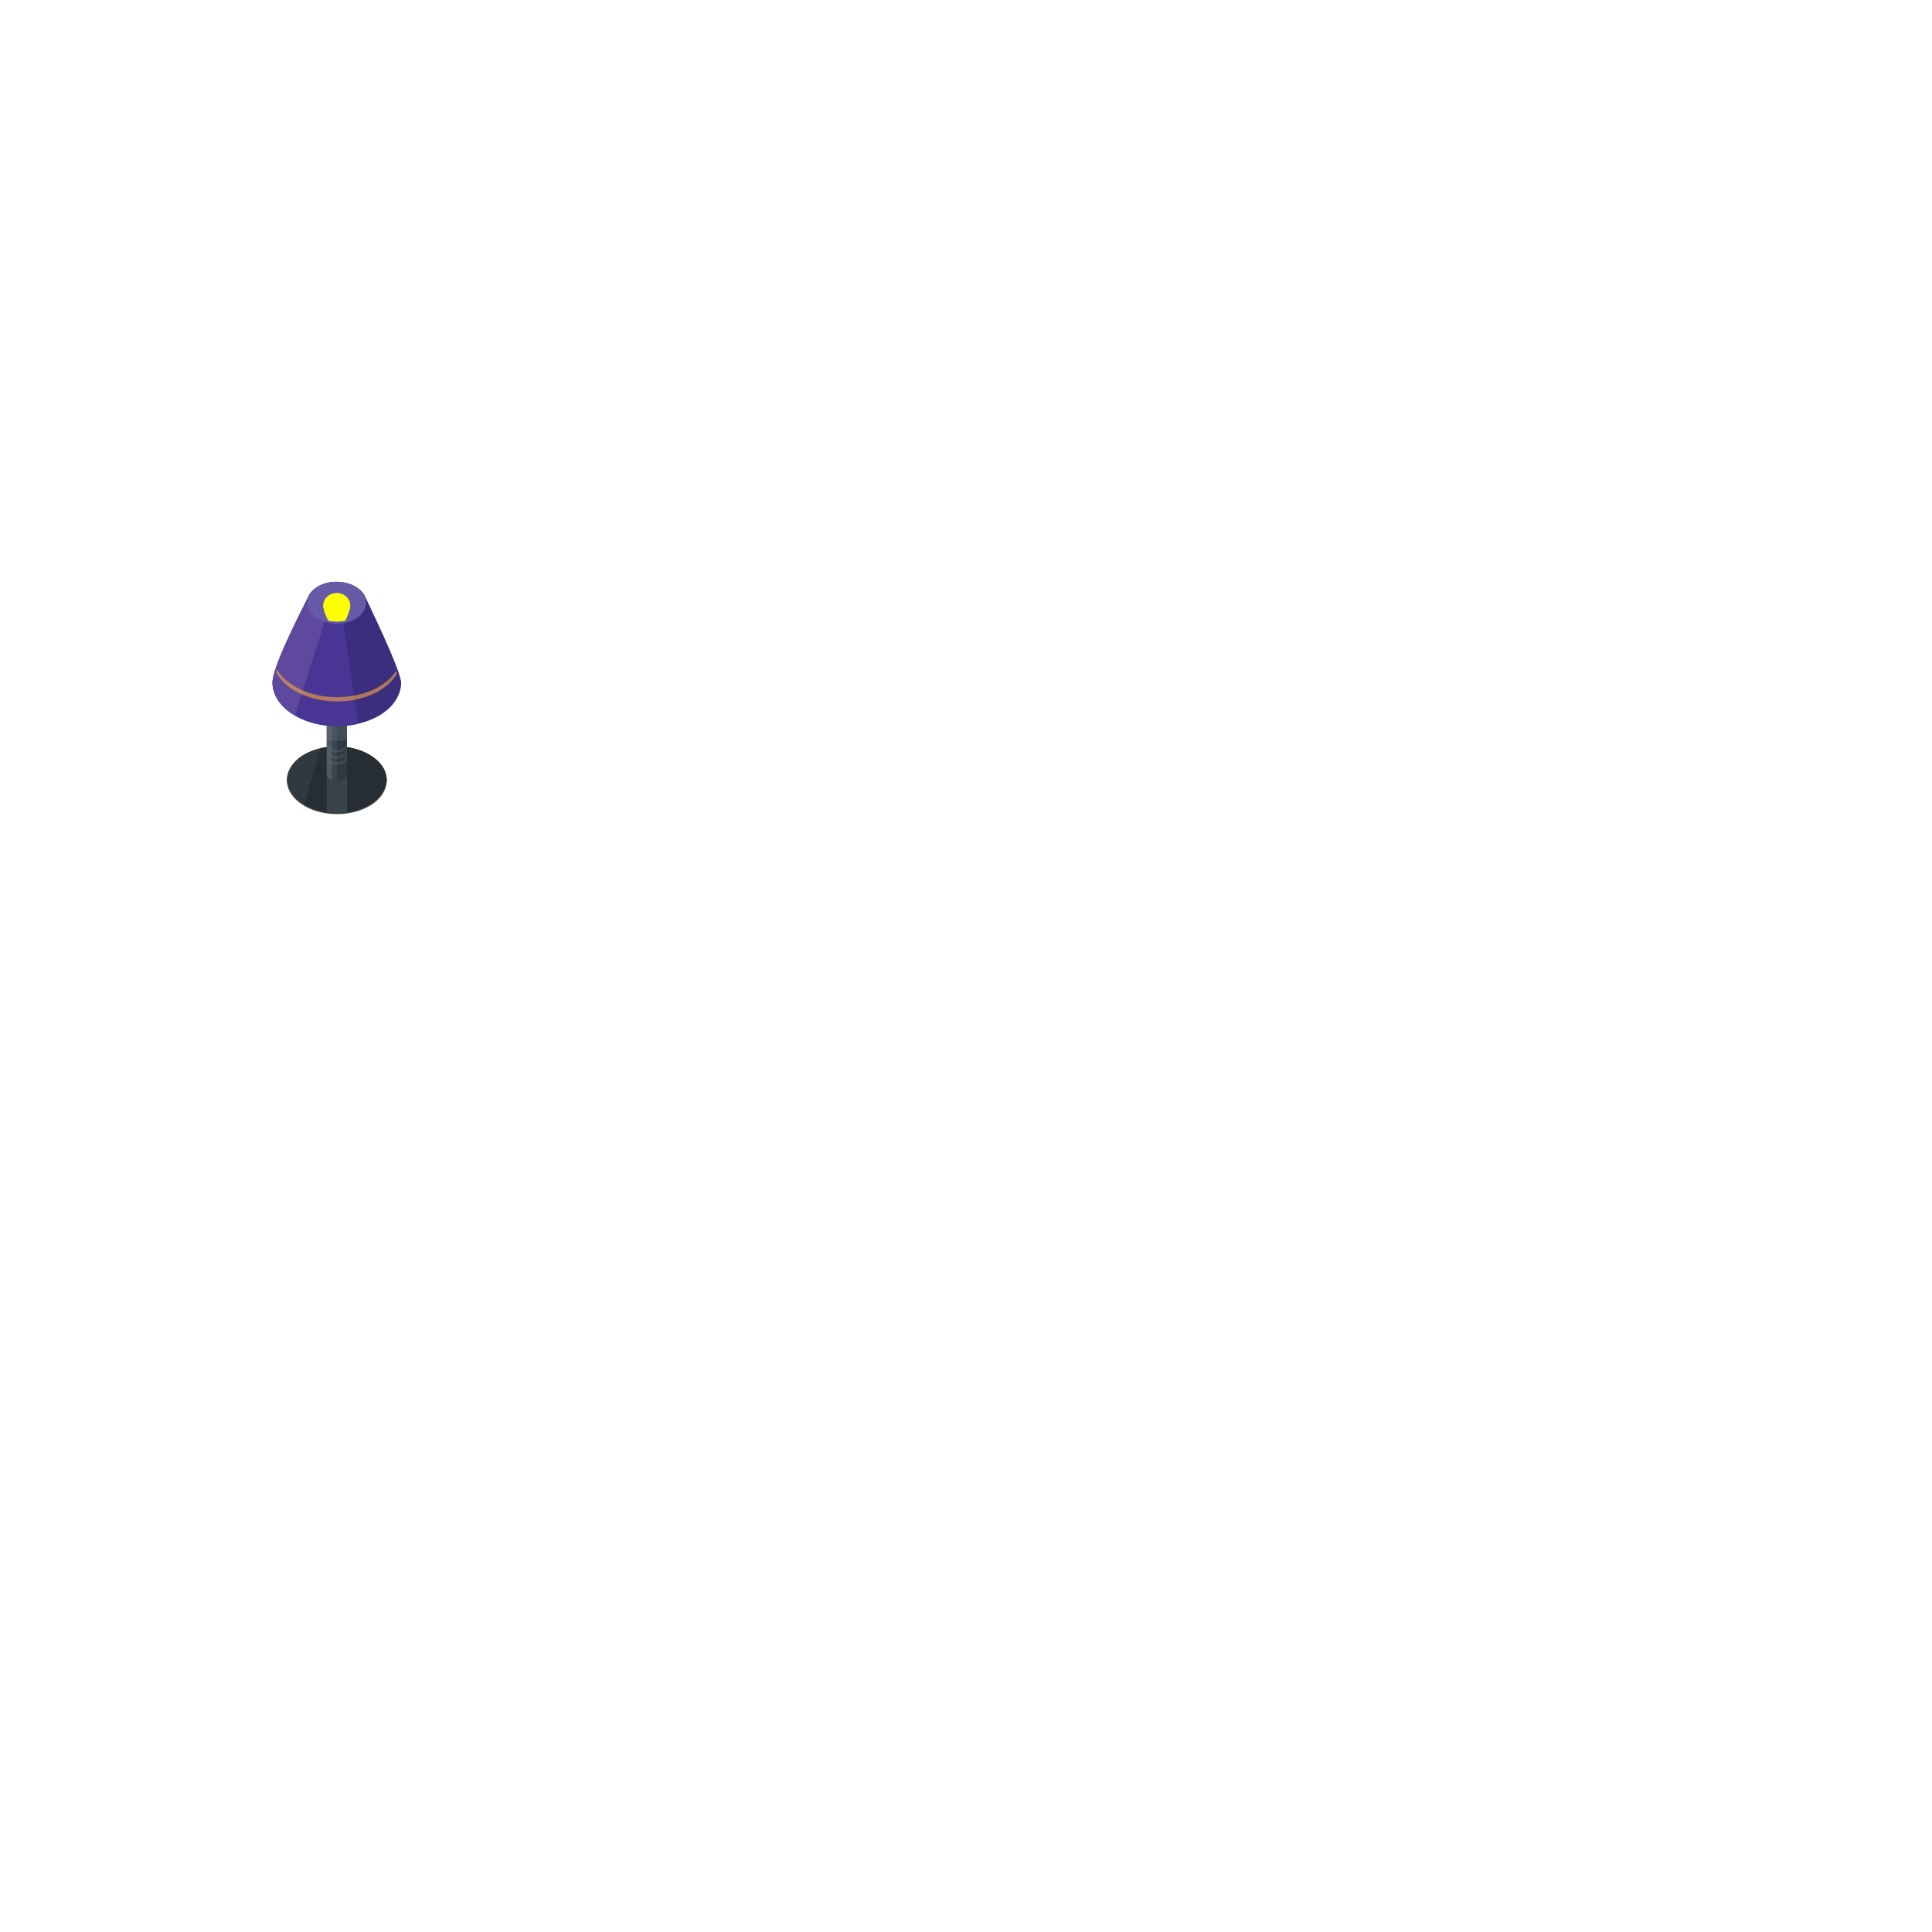
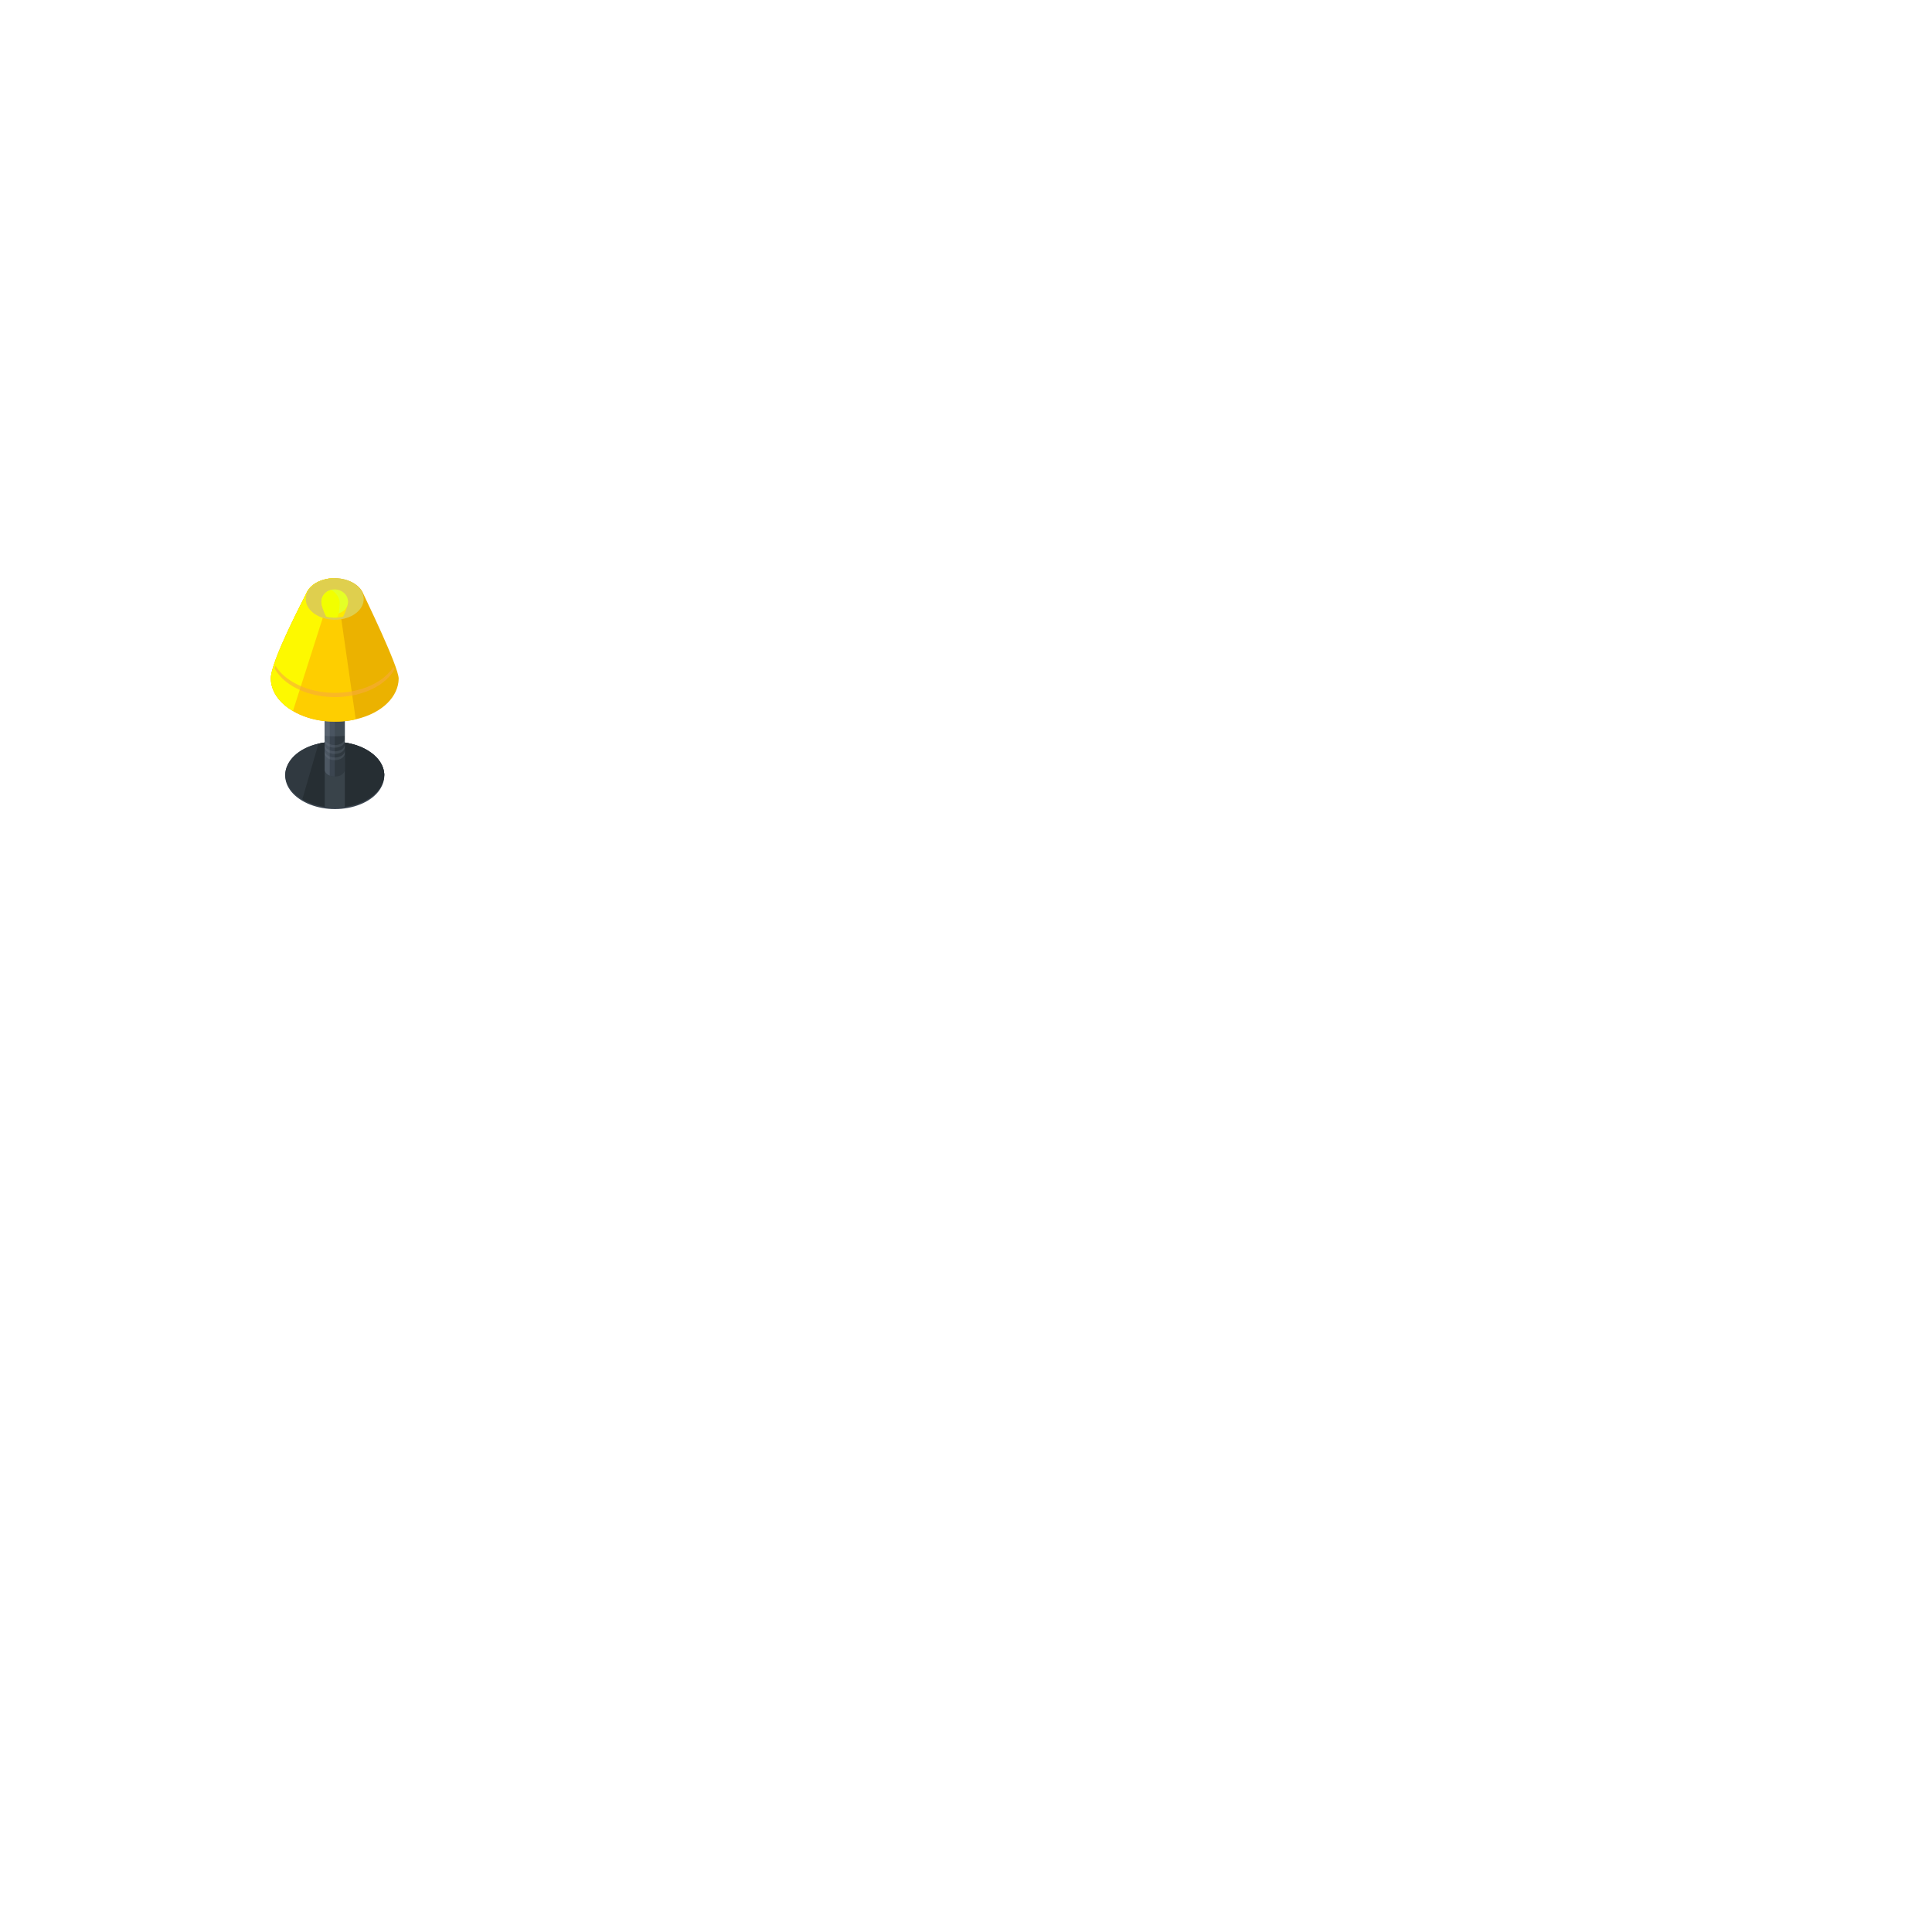
- <svg xmlns="http://www.w3.org/2000/svg" viewBox="0 0 641 641" version="1.1">
+ <svg xmlns="http://www.w3.org/2000/svg" viewBox="0 0 645 645" version="1.1">
  <g id="lamp-is-on" stroke="none" stroke-width="1" fill="none" fill-rule="evenodd">
    <g id="cube" transform="translate(90, 192)" fill-rule="nonzero">
      <g id="_lamp" transform="translate(0.078452, 0.891054)">
        <g id="XMLID_395_">
          <path d="M32.499,57.53 L32.499,57.53 C42.123,63.21 39.126,73.809 27.103,76.613 L27.103,76.613 C21.518,77.916 15.322,77.093 10.851,74.455 L10.851,74.455 C1.227,68.774 4.224,58.175 16.247,55.371 L16.247,55.371 C21.833,54.069 28.029,54.892 32.499,57.53 Z" id="XMLID_16287_" fill="#3B4550" />
          <path d="M32.499,57.53 C28.029,54.892 21.833,54.069 16.247,55.371 C9.21,57.013 5.267,61.325 5.135,65.757 C5.234,68.74 7.066,71.734 10.851,73.968 C15.322,76.606 21.518,77.429 27.103,76.126 C34.14,74.485 38.083,70.174 38.215,65.741 C38.116,62.759 36.284,59.764 32.499,57.53 Z" id="Path" fill="#303940" />
          <path d="M10.851,73.968 C15.322,76.606 21.518,77.43 27.103,76.127 C34.141,74.486 38.084,70.174 38.215,65.741 C38.116,62.759 36.284,59.765 32.499,57.531 C28.029,54.892 21.833,54.069 16.247,55.372" id="Path" fill="#262E33" />
          <path d="M18.337,54.986 C18.332,60.156 18.337,71.784 18.341,76.494 C20.531,76.805 22.811,76.817 25.041,76.508 C25.057,71.739 25.055,60.196 25.041,55.009 C22.849,54.694 20.569,54.68 18.337,54.986 Z" id="Path" fill="#8994A7" opacity="0.2" />
          <path d="M25.025,37.998 C24.998,37.402 24.627,36.807 23.872,36.361 L23.872,36.361 C22.969,35.828 21.717,35.662 20.588,35.925 L20.588,35.925 C19.166,36.257 18.369,37.129 18.344,38.025 C18.326,38.629 18.341,63.481 18.343,64.098 C18.345,64.716 18.714,65.34 19.499,65.804 L19.499,65.804 C20.402,66.337 21.653,66.503 22.782,66.24 L22.782,66.24 C24.173,65.915 24.967,65.073 25.024,64.198 C25.065,63.575 25.056,38.638 25.025,37.998 Z" id="XMLID_16286_" fill="#303940" />
          <path d="M20.514,39.459 C19.9,39.097 19.126,38.905 18.339,38.901 C18.329,43.405 18.341,63.543 18.343,64.098 C18.345,64.716 18.714,65.34 19.499,65.804 C20.113,66.166 20.889,66.358 21.677,66.362 C21.705,61.736 21.695,41.67 21.668,41.096 C21.639,40.5 21.269,39.905 20.514,39.459 Z" id="Path" fill="#3B4550" />
          <path d="M19.988,41.982 C19.96,41.387 19.589,40.791 18.834,40.345 C18.678,40.253 18.511,40.172 18.337,40.102 C18.33,46.2 18.341,63.583 18.343,64.097 C18.345,64.716 18.714,65.34 19.499,65.803 C19.657,65.897 19.826,65.978 20.004,66.049 C20.024,59.884 20.014,42.515 19.988,41.982 Z" id="Path" fill="#4D5863" />
          <path d="M22.782,59.884 C21.653,60.147 20.402,59.981 19.499,59.448 C18.714,58.985 18.345,58.36 18.343,57.743 L18.343,58.62 C18.345,59.238 18.714,59.862 19.499,60.325 C20.402,60.858 21.653,61.025 22.782,60.761 C24.173,60.437 24.967,59.595 25.024,58.719 L25.024,57.842 C24.967,58.718 24.173,59.56 22.782,59.884 Z" id="Path" fill="#838C9A" opacity="0.2" />
          <path d="M22.782,57.807 C21.653,58.07 20.402,57.904 19.499,57.371 C18.714,56.908 18.345,56.283 18.343,55.665 L18.343,56.543 C18.345,57.161 18.714,57.785 19.499,58.248 C20.402,58.781 21.653,58.947 22.782,58.685 C24.173,58.359 24.967,57.518 25.024,56.642 L25.024,55.765 C24.967,56.64 24.173,57.482 22.782,57.807 Z" id="Path" fill="#838C9A" opacity="0.2" />
          <path d="M22.782,55.729 C21.653,55.992 20.402,55.826 19.499,55.293 C18.714,54.83 18.345,54.206 18.343,53.588 L18.343,54.465 C18.345,55.083 18.714,55.707 19.499,56.17 C20.402,56.703 21.653,56.869 22.782,56.607 C24.173,56.282 24.967,55.44 25.024,54.564 L25.024,53.687 C24.967,54.563 24.173,55.405 22.782,55.729 Z" id="Path" fill="#838C9A" opacity="0.2" />
-           <path d="M31.204,5.322 C30.708,4.057 29.704,2.861 28.149,1.891 C26.384,0.791 24.169,0.201 21.907,0.155 C21.725,0.138 21.542,0.139 21.36,0.156 C20.372,0.175 19.381,0.288 18.42,0.525 L18.42,0.525 C15.12,1.339 12.957,3.188 12.138,5.299 C11.876,5.972 0.308,27.772 0.343,33.612 C0.366,37.547 2.725,41.524 7.721,44.473 L7.721,44.473 C13.487,47.875 21.478,48.937 28.681,47.256 L28.681,47.256 C37.841,45.12 42.939,39.475 43.018,33.703 C43.073,29.704 31.47,6 31.204,5.322 Z" id="XMLID_16285_" fill="#3B2E7F" />
+           <path d="M31.204,5.322 C30.708,4.057 29.704,2.861 28.149,1.891 C26.384,0.791 24.169,0.201 21.907,0.155 C21.725,0.138 21.542,0.139 21.36,0.156 C20.372,0.175 19.381,0.288 18.42,0.525 L18.42,0.525 C15.12,1.339 12.957,3.188 12.138,5.299 C11.876,5.972 0.308,27.772 0.343,33.612 C0.366,37.547 2.725,41.524 7.721,44.473 L7.721,44.473 C13.487,47.875 21.478,48.937 28.681,47.256 L28.681,47.256 C37.841,45.12 42.939,39.475 43.018,33.703 C43.073,29.704 31.47,6 31.204,5.322 Z" id="XMLID_16285_" fill="#EBB200" />
          <path d="M25.052,52.76 C25.053,45.865 25.043,38.345 25.026,37.998 C24.998,37.402 24.627,36.807 23.872,36.361 C22.969,35.828 21.718,35.662 20.589,35.925 C19.167,36.257 18.37,37.129 18.344,38.025 C18.335,38.354 18.335,45.868 18.337,52.747 C20.545,52.991 22.812,52.998 25.052,52.76 Z" id="Path" fill="#8994A7" opacity="0.2" />
-           <path d="M21.907,0.155 C21.725,0.138 21.542,0.139 21.36,0.156 C20.372,0.175 19.381,0.288 18.42,0.525 L18.42,0.525 C15.12,1.339 12.957,3.188 12.138,5.299 C11.876,5.972 0.308,27.772 0.343,33.612 C0.366,37.547 2.725,41.524 7.721,44.473 L7.721,44.473 C13.487,47.875 21.478,48.937 28.681,47.256 L28.681,47.256" id="XMLID_407_" fill="#493593" />
-           <path d="M21.907,0.155 C21.725,0.138 21.542,0.139 21.36,0.156 C20.372,0.175 19.381,0.288 18.42,0.525 L18.42,0.525 C15.12,1.339 12.957,3.188 12.138,5.299 C11.876,5.972 0.308,27.772 0.343,33.612 C0.366,37.547 2.725,41.524 7.721,44.473 L7.721,44.473" id="XMLID_405_" fill="#5F499E" />
+           <path d="M21.907,0.155 C21.725,0.138 21.542,0.139 21.36,0.156 C20.372,0.175 19.381,0.288 18.42,0.525 L18.42,0.525 C15.12,1.339 12.957,3.188 12.138,5.299 C11.876,5.972 0.308,27.772 0.343,33.612 C0.366,37.547 2.725,41.524 7.721,44.473 L7.721,44.473 C13.487,47.875 21.478,48.937 28.681,47.256 L28.681,47.256" id="XMLID_407_" fill="#FECE00" />
+           <path d="M21.907,0.155 C21.725,0.138 21.542,0.139 21.36,0.156 C20.372,0.175 19.381,0.288 18.42,0.525 L18.42,0.525 C15.12,1.339 12.957,3.188 12.138,5.299 C11.876,5.972 0.308,27.772 0.343,33.612 C0.366,37.547 2.725,41.524 7.721,44.473 L7.721,44.473" id="XMLID_405_" fill="#FDF900" />
          <path d="M7.722,36.27 C13.488,39.673 21.478,40.734 28.681,39.054 L28.681,39.054 C35.095,37.558 39.517,34.342 41.619,30.566 C41.514,30.284 41.403,29.994 41.29,29.698 C39.075,33.233 34.78,36.211 28.681,37.634 L28.681,37.634 C21.478,39.314 13.488,38.252 7.722,34.85 C5.026,33.259 3.1,31.368 1.892,29.346 C1.784,29.642 1.681,29.932 1.581,30.217 C2.757,32.445 4.782,34.536 7.722,36.27 Z" id="Path" fill="#F7AA3C" opacity="0.6" />
          <path d="M27.356,2.373 L27.356,2.373 C32.413,5.527 30.838,11.412 24.521,12.969 L24.521,12.969 C21.587,13.693 18.331,13.235 15.982,11.77 L15.982,11.77 C10.926,8.617 12.5,2.731 18.818,1.174 L18.818,1.174 C21.752,0.45 25.008,0.908 27.356,2.373 Z" id="XMLID_403_" fill="#26225B" />
-           <path d="M28.002,1.839 L28.002,1.839 C33.633,5.351 31.879,11.905 24.845,13.639 L24.845,13.639 C21.578,14.445 17.953,13.935 15.337,12.304 L15.337,12.304 C9.707,8.792 11.46,2.239 18.494,0.505 L18.494,0.505 C21.761,-0.301 25.386,0.208 28.002,1.839 Z" id="XMLID_404_" fill="#675AA7" />
+           <path d="M28.002,1.839 L28.002,1.839 C33.633,5.351 31.879,11.905 24.845,13.639 L24.845,13.639 C21.578,14.445 17.953,13.935 15.337,12.304 L15.337,12.304 C9.707,8.792 11.46,2.239 18.494,0.505 L18.494,0.505 C21.761,-0.301 25.386,0.208 28.002,1.839 Z" id="XMLID_404_" fill="#DFCF4E" />
          <g id="_bulb_off" transform="translate(17.15795, 3.64039)">
-             <path d="M0.061,4.324 C0.061,5.808 1.109,8.241 1.672,9.314 C3.476,9.766 5.465,9.79 7.328,9.337 C7.895,8.243 8.952,5.701 8.952,4.324 C8.953,2.661 0.061,2.502 0.061,4.324 Z" id="XMLID_402_" fill="#C3CBC9" />
-             <path d="M7.416,1.253 L7.416,1.253 C9.997,3.317 9.192,7.168 5.967,8.187 L5.968,8.187 C4.469,8.661 2.807,8.362 1.608,7.403 L1.608,7.403 C-0.974,5.339 -0.169,1.488 3.056,0.469 L3.056,0.469 C4.553,-0.004 6.216,0.295 7.416,1.253 Z" id="XMLID_400_" fill="#C3CBC9" />
-             <path d="M6.165,4.633 C6.165,2.347 3.718,0.26 3.055,0.469 L3.055,0.469 C1.202,1.054 0.15,2.597 0.079,4.193 C0.068,4.235 0.061,4.279 0.061,4.324 C0.061,5.808 1.109,8.241 1.672,9.314 C2.849,9.61 4.105,9.72 5.354,9.636 C5.59,9.178 6.165,7.506 6.165,4.633 Z" id="XMLID_399_" fill="#D2D8D7" />
+             <path d="M0.061,4.324 C0.061,5.808 1.109,8.241 1.672,9.314 C3.476,9.766 5.465,9.79 7.328,9.337 C7.895,8.243 8.952,5.701 8.952,4.324 C8.953,2.661 0.061,2.502 0.061,4.324 Z" id="XMLID_402_" fill="#FFEA00" />
+             <path d="M7.416,1.253 L7.416,1.253 C9.997,3.317 9.192,7.168 5.967,8.187 L5.968,8.187 C4.469,8.661 2.807,8.362 1.608,7.403 L1.608,7.403 C-0.974,5.339 -0.169,1.488 3.056,0.469 L3.056,0.469 C4.553,-0.004 6.216,0.295 7.416,1.253 Z" id="XMLID_400_" fill="#E4FF27" />
+             <path d="M6.165,4.633 C6.165,2.347 3.718,0.26 3.055,0.469 L3.055,0.469 C1.202,1.054 0.15,2.597 0.079,4.193 C0.068,4.235 0.061,4.279 0.061,4.324 C0.061,5.808 1.109,8.241 1.672,9.314 C2.849,9.61 4.105,9.72 5.354,9.636 C5.59,9.178 6.165,7.506 6.165,4.633 Z" id="XMLID_399_" fill="#F2FF00" />
          </g>
        </g>
-         <path d="M24.38,4.748 L24.573,4.894 C25.604,5.717 26.094,6.826 26.107,7.925 L26.11,7.964 C26.11,8.041 26.107,8.122 26.101,8.205 C26.091,8.362 26.071,8.516 26.043,8.67 L26.037,8.693 C25.789,10.108 24.963,12.056 24.486,12.977 C22.623,13.43 20.634,13.406 18.83,12.954 C18.267,11.882 17.219,9.449 17.219,7.964 C17.219,7.964 17.219,7.964 17.219,7.963 C17.219,7.918 17.226,7.875 17.237,7.834 L17.226,7.876 C17.228,7.864 17.231,7.853 17.233,7.841 C17.279,6.448 18.091,5.092 19.543,4.378 C19.553,4.373 19.562,4.369 19.571,4.365 C19.624,4.338 19.68,4.313 19.736,4.288 C19.754,4.28 19.772,4.273 19.79,4.265 C19.836,4.246 19.882,4.227 19.928,4.209 C20.021,4.173 20.116,4.14 20.213,4.109 L20.004,4.181 C20.009,4.179 20.014,4.177 20.019,4.175 L20.148,4.13 L20.213,4.109 L20.215,4.107 L20.451,4.041 C21.805,3.69 23.265,3.952 24.38,4.748 Z" id="Combined-Shape" fill="#FEFF00" />
      </g>
    </g>
  </g>
</svg>
